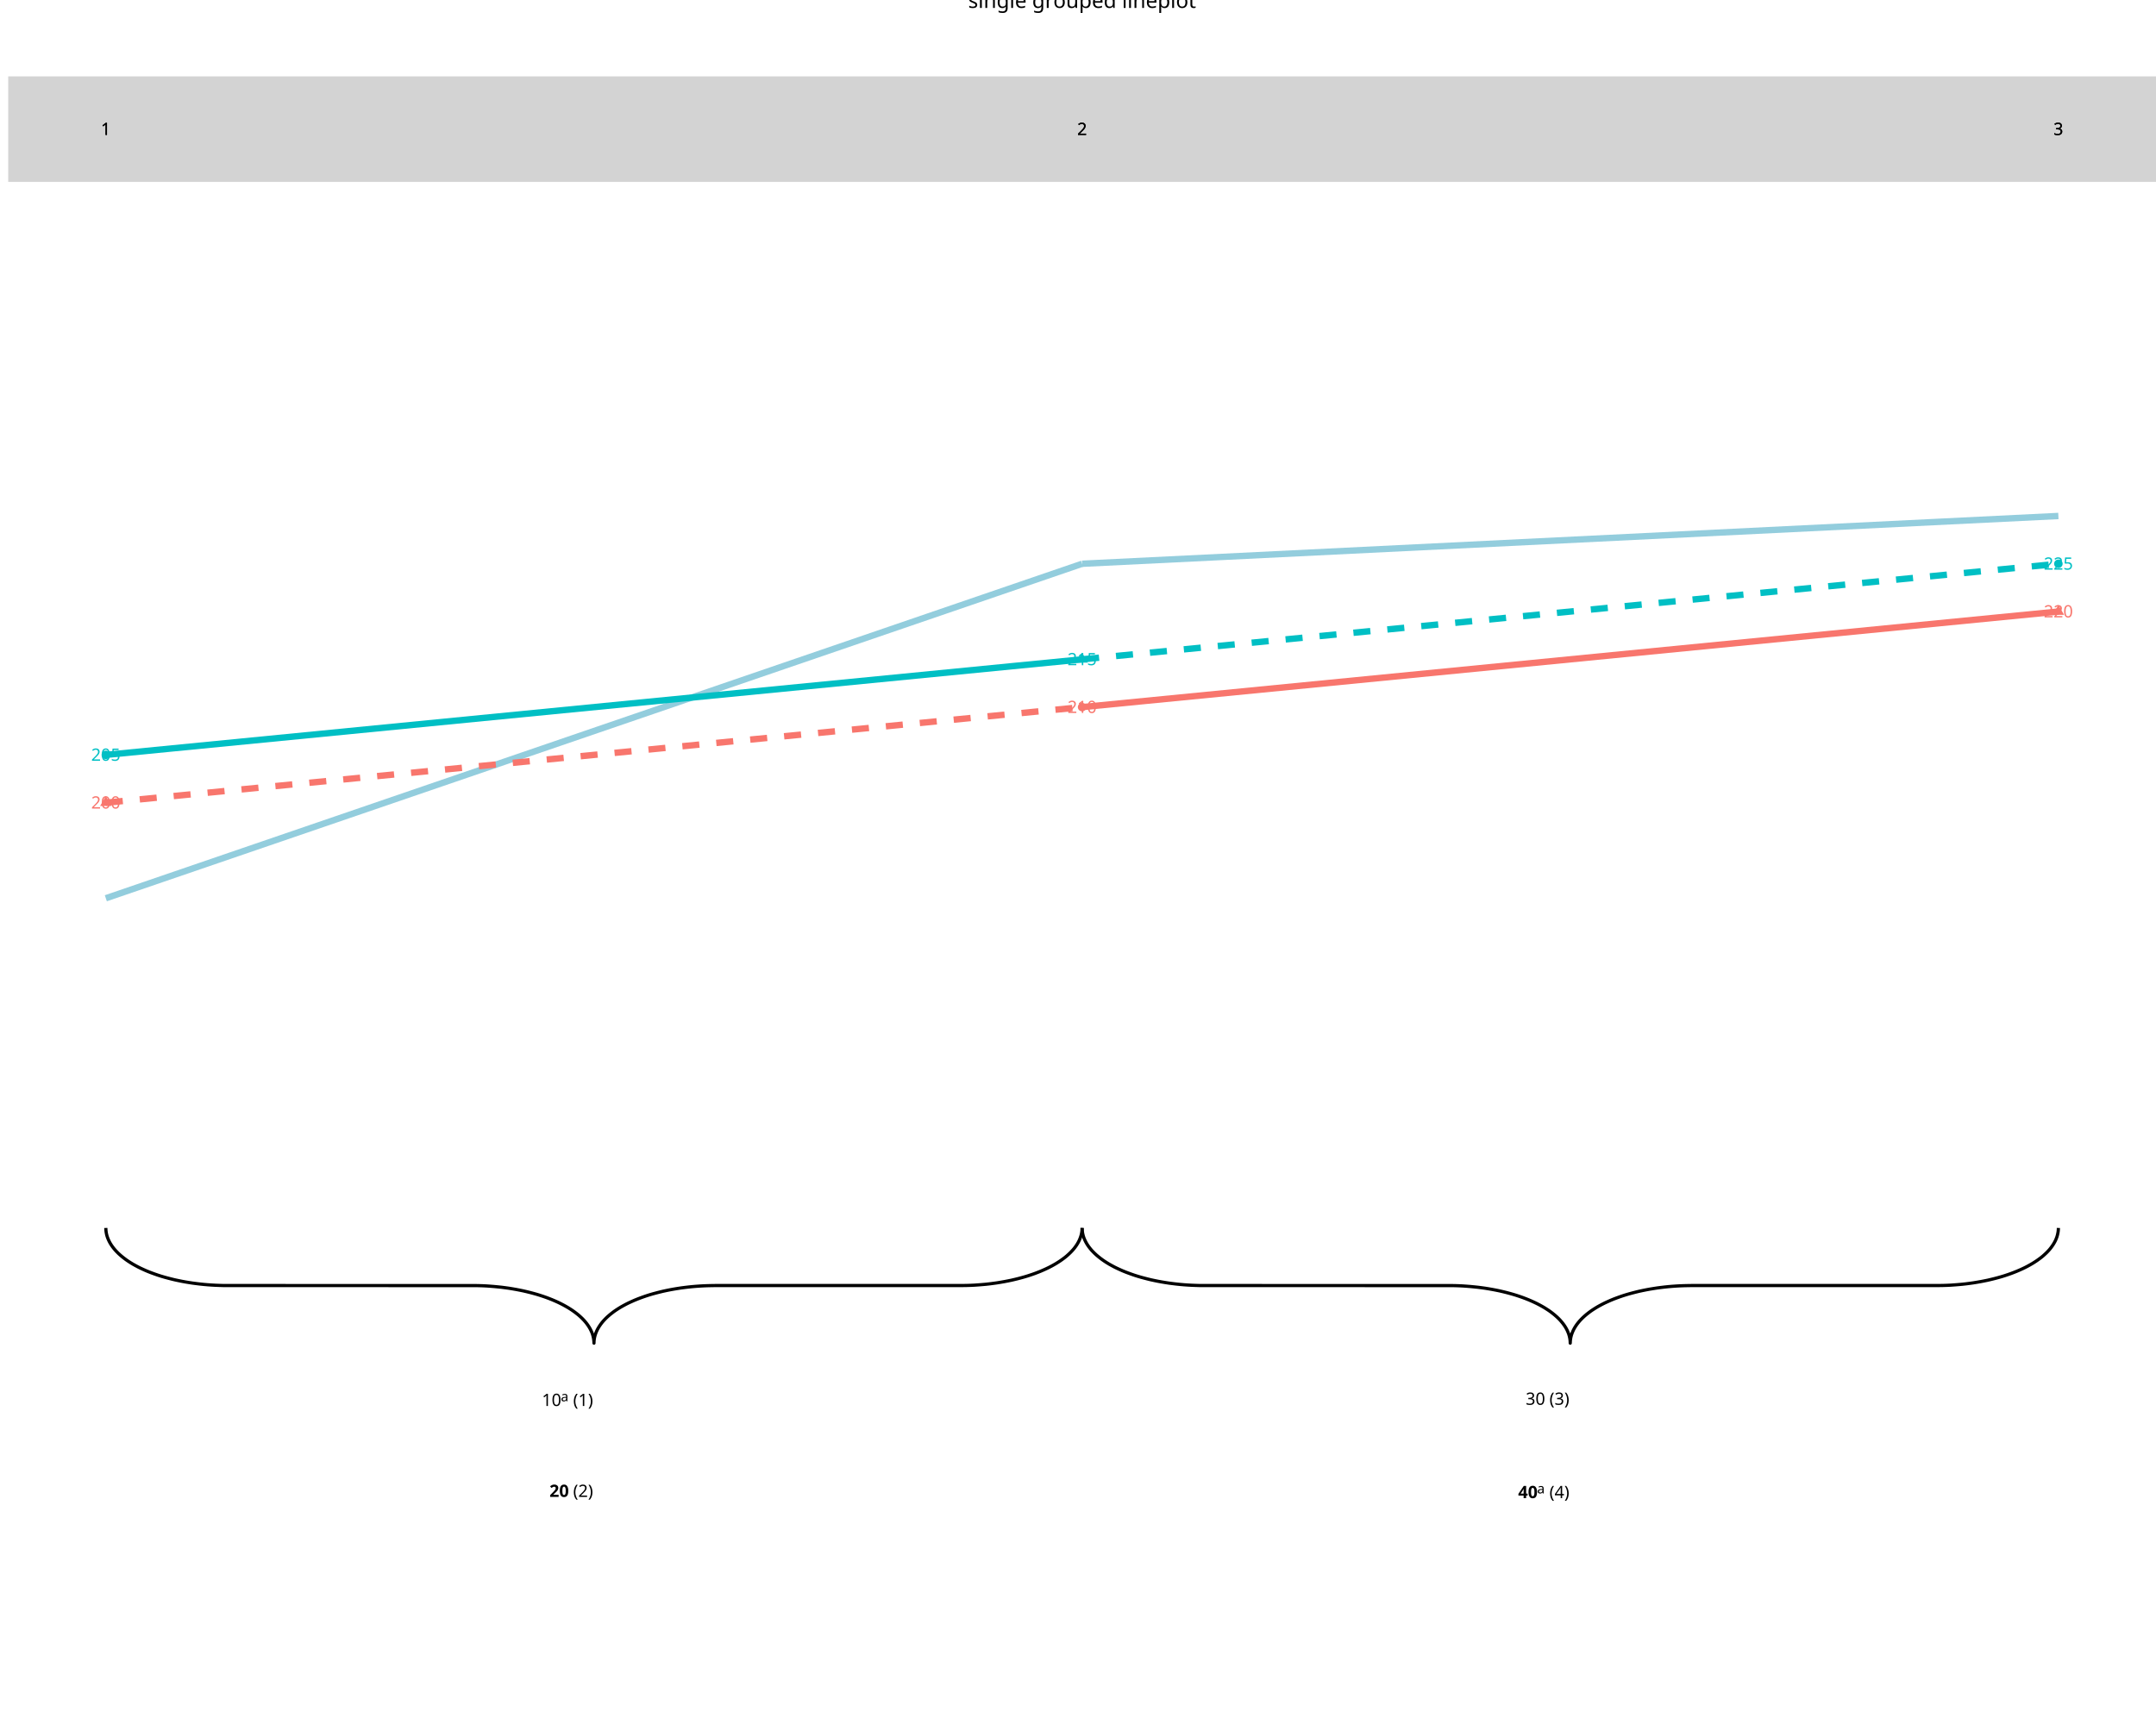
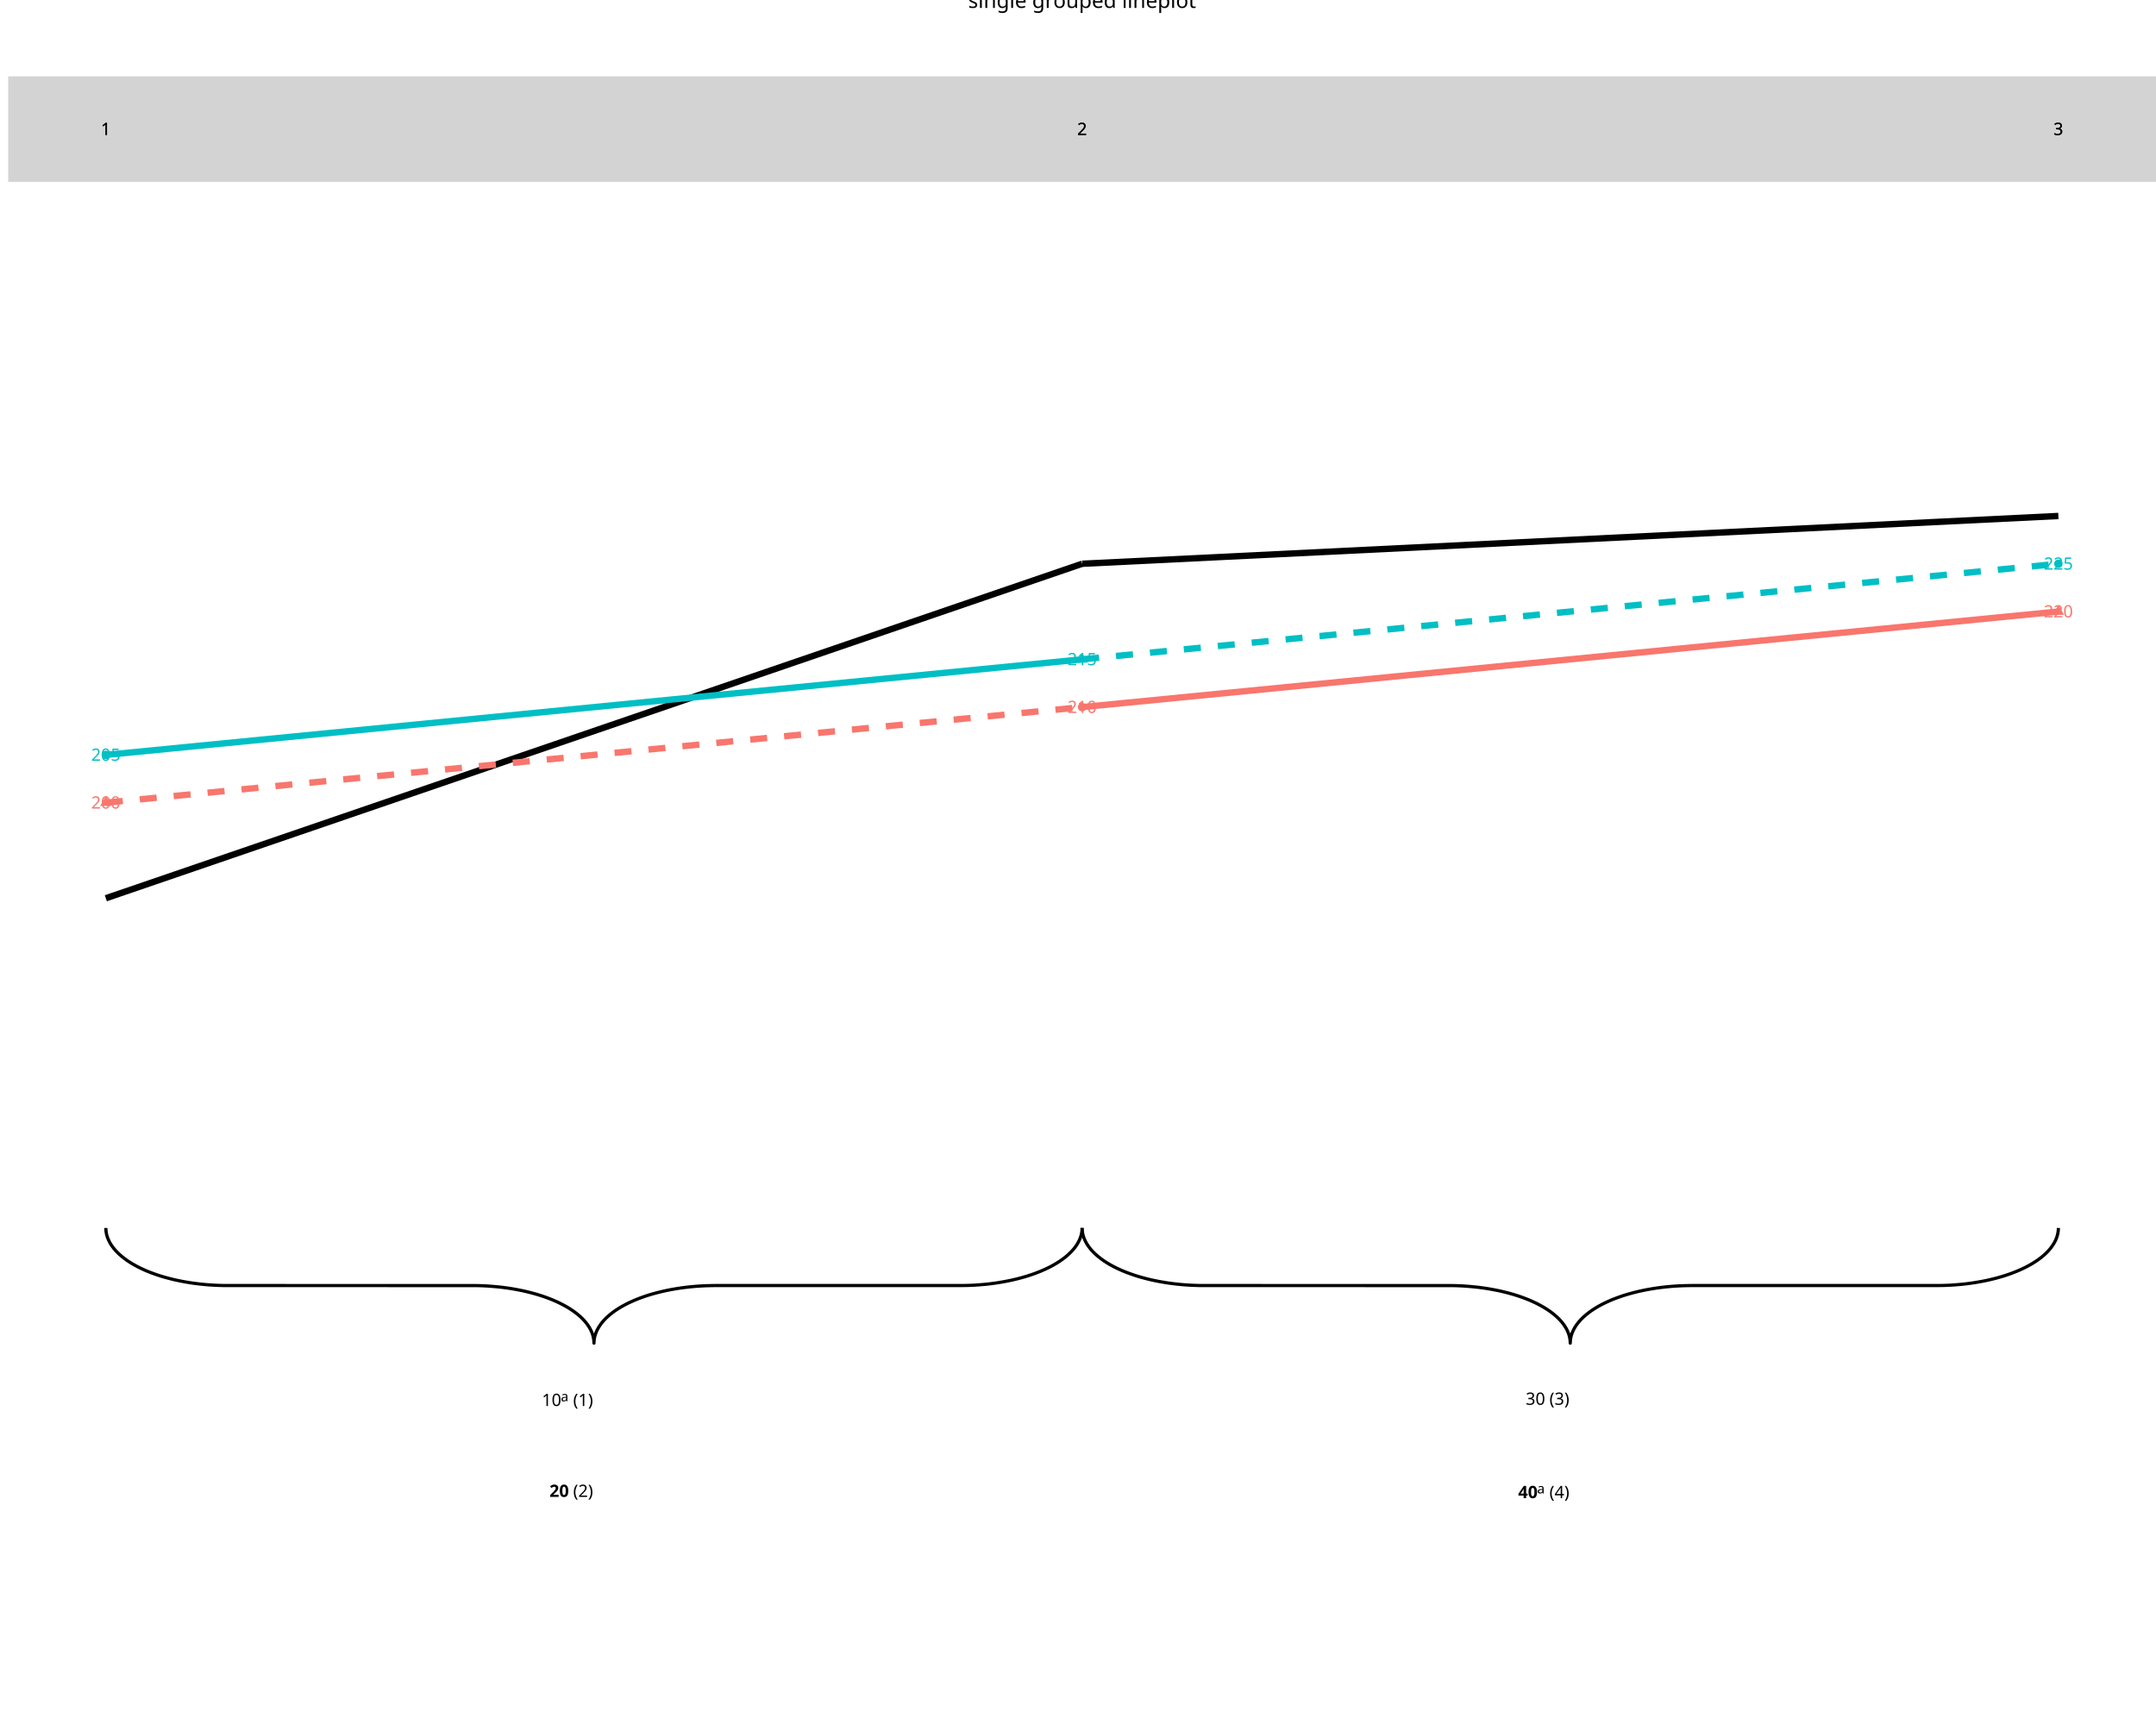
<svg xmlns="http://www.w3.org/2000/svg" class="svglite" data-engine-version="2.0" width="720.00pt" height="576.00pt" viewBox="0 0 720.00 576.00">
  <defs>
    <style type="text/css">
    .svglite line, .svglite polyline, .svglite polygon, .svglite path, .svglite rect, .svglite circle {
      fill: none;
      stroke: #000000;
      stroke-linecap: round;
      stroke-linejoin: round;
      stroke-miterlimit: 10.00;
    }
  </style>
  </defs>
  <rect width="100%" height="100%" style="stroke: none; fill: #FFFFFF;" />
  <defs>
    <clipPath id="cpMC4wMHw3MjAuMDB8MC4wMHw1NzYuMDA=">
      <rect x="0.00" y="0.00" width="720.00" height="576.00" />
    </clipPath>
  </defs>
  <g clip-path="url(#cpMC4wMHw3MjAuMDB8MC4wMHw1NzYuMDA=)">
    <polyline points="35.34,410.03 35.35,410.34 35.39,410.94 35.47,411.55 35.59,412.15 35.75,412.76 35.96,413.36 36.20,413.95 36.48,414.54 36.80,415.13 37.16,415.71 37.56,416.29 38.00,416.86 38.48,417.43 38.99,417.98 39.54,418.53 40.13,419.07 40.75,419.60 41.41,420.12 42.10,420.64 42.83,421.14 43.59,421.63 44.38,422.11 45.20,422.57 46.06,423.03 46.94,423.47 47.85,423.89 48.79,424.31 49.76,424.71 50.76,425.09 51.78,425.46 52.82,425.82 53.89,426.16 54.98,426.48 56.09,426.78 57.22,427.07 58.37,427.35 59.54,427.60 60.72,427.84 61.92,428.06 63.14,428.26 64.36,428.45 65.60,428.61 66.85,428.76 68.11,428.89 69.37,429.00 70.64,429.09 71.92,429.16 73.20,429.21 74.49,429.25 75.77,429.26 158.57,429.27 159.85,429.29 161.14,429.33 162.42,429.39 163.69,429.48 164.96,429.58 166.22,429.70 167.48,429.83 168.72,429.99 169.95,430.16 171.17,430.36 172.38,430.57 173.57,430.80 174.74,431.04 175.90,431.31 177.04,431.59 178.16,431.89 179.27,432.20 180.34,432.53 181.40,432.88 182.43,433.24 183.44,433.62 184.42,434.01 185.38,434.42 186.31,434.84 187.20,435.27 188.07,435.72 188.91,436.18 189.72,436.65 190.50,437.14 191.24,437.63 191.95,438.14 192.63,438.66 193.27,439.18 193.87,439.72 194.44,440.26 194.97,440.81 195.47,441.38 195.92,441.94 196.34,442.52 196.72,443.10 197.06,443.68 197.36,444.27 197.63,444.87 197.85,445.46 198.03,446.07 198.17,446.67 198.27,447.27 198.34,447.88 198.36,448.49 198.36,448.49 198.36,448.18 198.40,447.58 198.48,446.97 198.60,446.37 198.77,445.76 198.97,445.16 199.21,444.57 199.49,443.98 199.82,443.39 200.18,442.81 200.58,442.23 201.01,441.66 201.49,441.09 202.00,440.54 202.55,439.99 203.14,439.45 203.76,438.92 204.42,438.40 205.11,437.88 205.84,437.38 206.60,436.89 207.39,436.41 208.21,435.95 209.07,435.49 209.95,435.05 210.87,434.63 211.81,434.21 212.78,433.81 213.77,433.43 214.79,433.06 215.84,432.70 216.90,432.36 217.99,432.04 219.11,431.74 220.24,431.45 221.39,431.17 222.55,430.92 223.74,430.68 224.94,430.46 226.15,430.26 227.38,430.07 228.61,429.91 229.86,429.76 231.12,429.63 232.39,429.52 233.66,429.43 234.94,429.36 236.22,429.31 237.50,429.28 238.79,429.26 321.58,429.25 322.87,429.23 324.15,429.19 325.43,429.13 326.71,429.04 327.97,428.94 329.24,428.83 330.49,428.69 331.73,428.53 332.96,428.36 334.18,428.16 335.39,427.95 336.58,427.72 337.76,427.48 338.92,427.21 340.06,426.93 341.18,426.63 342.28,426.32 343.36,425.99 344.41,425.64 345.45,425.28 346.45,424.90 347.44,424.51 348.39,424.10 349.32,423.68 350.22,423.25 351.09,422.80 351.93,422.34 352.73,421.87 353.51,421.38 354.25,420.89 354.96,420.38 355.64,419.87 356.28,419.34 356.88,418.80 357.45,418.26 357.98,417.71 358.48,417.15 358.94,416.58 359.36,416.00 359.74,415.42 360.08,414.84 360.38,414.25 360.64,413.65 360.86,413.06 361.05,412.46 361.19,411.85 361.29,411.25 361.35,410.64 361.37,410.03 361.37,410.03 " style="stroke-width: 1.07; stroke-linecap: butt;" />
    <polyline points="361.37,410.03 361.37,410.34 361.42,410.94 361.50,411.55 361.62,412.15 361.78,412.76 361.98,413.36 362.23,413.95 362.51,414.54 362.83,415.13 363.19,415.71 363.59,416.29 364.03,416.86 364.50,417.43 365.02,417.98 365.57,418.53 366.15,419.07 366.78,419.60 367.43,420.12 368.13,420.64 368.85,421.14 369.61,421.63 370.40,422.11 371.23,422.57 372.08,423.03 372.97,423.47 373.88,423.89 374.82,424.31 375.79,424.71 376.79,425.09 377.81,425.46 378.85,425.82 379.92,426.16 381.01,426.48 382.12,426.78 383.25,427.07 384.40,427.35 385.57,427.60 386.75,427.84 387.95,428.06 389.16,428.26 390.39,428.45 391.63,428.61 392.88,428.76 394.13,428.89 395.40,429.00 396.67,429.09 397.95,429.16 399.23,429.21 400.52,429.25 401.80,429.26 484.60,429.27 485.88,429.29 487.16,429.33 488.44,429.39 489.72,429.48 490.99,429.58 492.25,429.70 493.50,429.83 494.75,429.99 495.98,430.16 497.20,430.36 498.40,430.57 499.60,430.80 500.77,431.04 501.93,431.31 503.07,431.59 504.19,431.89 505.29,432.20 506.37,432.53 507.43,432.88 508.46,433.24 509.47,433.62 510.45,434.01 511.41,434.42 512.33,434.84 513.23,435.27 514.10,435.72 514.94,436.18 515.75,436.65 516.52,437.14 517.27,437.63 517.98,438.14 518.65,438.66 519.29,439.18 519.90,439.72 520.47,440.26 521.00,440.81 521.49,441.38 521.95,441.94 522.37,442.52 522.75,443.10 523.09,443.68 523.39,444.27 523.65,444.87 523.88,445.46 524.06,446.07 524.20,446.67 524.30,447.27 524.36,447.88 524.38,448.49 524.38,448.49 524.39,448.18 524.43,447.58 524.51,446.97 524.63,446.37 524.79,445.76 525.00,445.16 525.24,444.57 525.52,443.98 525.84,443.39 526.20,442.81 526.60,442.23 527.04,441.66 527.52,441.09 528.03,440.54 528.58,439.99 529.17,439.45 529.79,438.92 530.45,438.40 531.14,437.88 531.87,437.38 532.63,436.89 533.42,436.41 534.24,435.95 535.10,435.49 535.98,435.05 536.89,434.63 537.84,434.21 538.80,433.81 539.80,433.43 540.82,433.06 541.86,432.70 542.93,432.36 544.02,432.04 545.13,431.74 546.26,431.45 547.41,431.17 548.58,430.92 549.76,430.68 550.96,430.46 552.18,430.26 553.40,430.07 554.64,429.91 555.89,429.76 557.15,429.63 558.41,429.52 559.68,429.43 560.96,429.36 562.24,429.31 563.53,429.28 564.82,429.26 647.61,429.25 648.89,429.23 650.18,429.19 651.46,429.13 652.73,429.04 654.00,428.94 655.26,428.83 656.52,428.69 657.76,428.53 658.99,428.36 660.21,428.16 661.42,427.95 662.61,427.72 663.79,427.48 664.94,427.21 666.08,426.93 667.21,426.63 668.31,426.32 669.39,425.99 670.44,425.64 671.47,425.28 672.48,424.90 673.46,424.51 674.42,424.10 675.35,423.68 676.25,423.25 677.12,422.80 677.95,422.34 678.76,421.87 679.54,421.38 680.28,420.89 680.99,420.38 681.67,419.87 682.31,419.34 682.91,418.80 683.48,418.26 684.01,417.71 684.51,417.15 684.96,416.58 685.38,416.00 685.76,415.42 686.10,414.84 686.41,414.25 686.67,413.65 686.89,413.06 687.07,412.46 687.21,411.85 687.32,411.25 687.38,410.64 687.40,410.03 687.40,410.03 " style="stroke-width: 1.07; stroke-linecap: butt;" />
    <text x="180.96" y="469.47" style="font-size: 5.69px; font-family: sans;" textLength="6.33px" lengthAdjust="spacingAndGlyphs">10</text>
    <text x="187.29" y="467.91" style="font-size: 4.55px; font-family: sans;" textLength="2.53px" lengthAdjust="spacingAndGlyphs">a</text>
    <text x="191.40" y="469.47" style="font-size: 5.69px; font-family: sans;" textLength="6.95px" lengthAdjust="spacingAndGlyphs">(1)</text>
    <text x="183.49" y="499.84" style="font-size: 5.69px; font-weight: bold; font-family: sans;" textLength="6.33px" lengthAdjust="spacingAndGlyphs">20</text>
    <text x="191.40" y="499.84" style="font-size: 5.69px; font-family: sans;" textLength="6.95px" lengthAdjust="spacingAndGlyphs">(2)</text>
    <text x="509.52" y="469.08" style="font-size: 5.69px; font-family: sans;" textLength="6.33px" lengthAdjust="spacingAndGlyphs">30</text>
    <text x="517.43" y="469.08" style="font-size: 5.69px; font-family: sans;" textLength="6.95px" lengthAdjust="spacingAndGlyphs">(3)</text>
    <text x="506.99" y="500.24" style="font-size: 5.69px; font-weight: bold; font-family: sans;" textLength="6.33px" lengthAdjust="spacingAndGlyphs">40</text>
    <text x="513.32" y="498.67" style="font-size: 4.55px; font-family: sans;" textLength="2.53px" lengthAdjust="spacingAndGlyphs">a</text>
    <text x="517.43" y="500.24" style="font-size: 5.69px; font-family: sans;" textLength="6.95px" lengthAdjust="spacingAndGlyphs">(4)</text>
-     <line x1="35.34" y1="299.94" x2="361.37" y2="188.25" style="stroke-width: 2.13; stroke: #93CDDD; stroke-linecap: butt;" />
-     <line x1="361.37" y1="188.25" x2="687.40" y2="172.29" style="stroke-width: 2.13; stroke: #93CDDD; stroke-linecap: butt;" />
+     <line x1="35.34" y1="299.94" x2="361.37" y2="188.25" style="stroke-width: 2.13; stroke-linecap: butt;" />
+     <line x1="361.37" y1="188.25" x2="687.40" y2="172.29" style="stroke-width: 2.13; stroke-linecap: butt;" />
    <line x1="35.34" y1="268.03" x2="361.37" y2="236.11" style="stroke-width: 2.13; stroke: #F8766D; stroke-dasharray: 5.69,5.69; stroke-linecap: butt;" />
    <line x1="35.34" y1="252.07" x2="361.37" y2="220.16" style="stroke-width: 2.13; stroke: #00BFC4; stroke-linecap: butt;" />
    <line x1="361.37" y1="236.11" x2="687.40" y2="204.20" style="stroke-width: 2.13; stroke: #F8766D; stroke-linecap: butt;" />
    <line x1="361.37" y1="220.16" x2="687.40" y2="188.25" style="stroke-width: 2.13; stroke: #00BFC4; stroke-dasharray: 5.69,5.69; stroke-linecap: butt;" />
    <polygon points="35.34,265.82 37.26,269.13 33.43,269.13 " style="stroke-width: 0.71; stroke: none; fill: #F8766D;" />
    <circle cx="35.34" cy="252.07" r="1.42" style="stroke-width: 0.71; stroke: none; fill: #00BFC4;" />
    <circle cx="361.37" cy="236.11" r="1.42" style="stroke-width: 0.71; stroke: none; fill: #F8766D;" />
    <polygon points="361.37,217.95 363.28,221.26 359.46,221.26 " style="stroke-width: 0.71; stroke: none; fill: #00BFC4;" />
    <polygon points="687.40,201.99 689.31,205.31 685.48,205.31 " style="stroke-width: 0.71; stroke: none; fill: #F8766D;" />
    <circle cx="687.40" cy="188.25" r="1.42" style="stroke-width: 0.71; stroke: none; fill: #00BFC4;" />
    <text x="35.34" y="269.98" text-anchor="middle" style="font-size: 5.69px; fill: #F8766D; font-family: sans;" textLength="9.50px" lengthAdjust="spacingAndGlyphs">200</text>
    <text x="35.34" y="254.03" text-anchor="middle" style="font-size: 5.69px; fill: #00BFC4; font-family: sans;" textLength="9.50px" lengthAdjust="spacingAndGlyphs">205</text>
    <text x="361.37" y="238.07" text-anchor="middle" style="font-size: 5.69px; fill: #F8766D; font-family: sans;" textLength="9.50px" lengthAdjust="spacingAndGlyphs">210</text>
    <text x="361.37" y="222.12" text-anchor="middle" style="font-size: 5.69px; fill: #00BFC4; font-family: sans;" textLength="9.50px" lengthAdjust="spacingAndGlyphs">215</text>
    <text x="687.40" y="206.16" text-anchor="middle" style="font-size: 5.69px; fill: #F8766D; font-family: sans;" textLength="9.50px" lengthAdjust="spacingAndGlyphs">220</text>
    <text x="687.40" y="190.21" text-anchor="middle" style="font-size: 5.69px; fill: #00BFC4; font-family: sans;" textLength="9.50px" lengthAdjust="spacingAndGlyphs">225</text>
    <rect x="2.74" y="25.50" width="717.26" height="35.23" style="stroke-width: 1.07; stroke: none; stroke-linecap: butt; stroke-linejoin: miter; fill: #D3D3D3;" />
    <text x="35.34" y="45.07" text-anchor="middle" style="font-size: 5.69px; font-family: sans;" textLength="3.17px" lengthAdjust="spacingAndGlyphs">1</text>
    <text x="361.37" y="45.07" text-anchor="middle" style="font-size: 5.69px; font-family: sans;" textLength="3.17px" lengthAdjust="spacingAndGlyphs">2</text>
    <text x="687.40" y="45.07" text-anchor="middle" style="font-size: 5.69px; font-family: sans;" textLength="3.17px" lengthAdjust="spacingAndGlyphs">3</text>
    <text x="35.34" y="45.07" text-anchor="middle" style="font-size: 5.69px; font-family: sans;" textLength="3.17px" lengthAdjust="spacingAndGlyphs">1</text>
    <text x="361.37" y="45.07" text-anchor="middle" style="font-size: 5.69px; font-family: sans;" textLength="3.17px" lengthAdjust="spacingAndGlyphs">2</text>
    <text x="687.40" y="45.07" text-anchor="middle" style="font-size: 5.69px; font-family: sans;" textLength="3.17px" lengthAdjust="spacingAndGlyphs">3</text>
    <text x="361.37" y="2.64" text-anchor="middle" style="font-size: 7.00px; font-family: sans;" textLength="70.05px" lengthAdjust="spacingAndGlyphs">single grouped lineplot</text>
  </g>
</svg>
